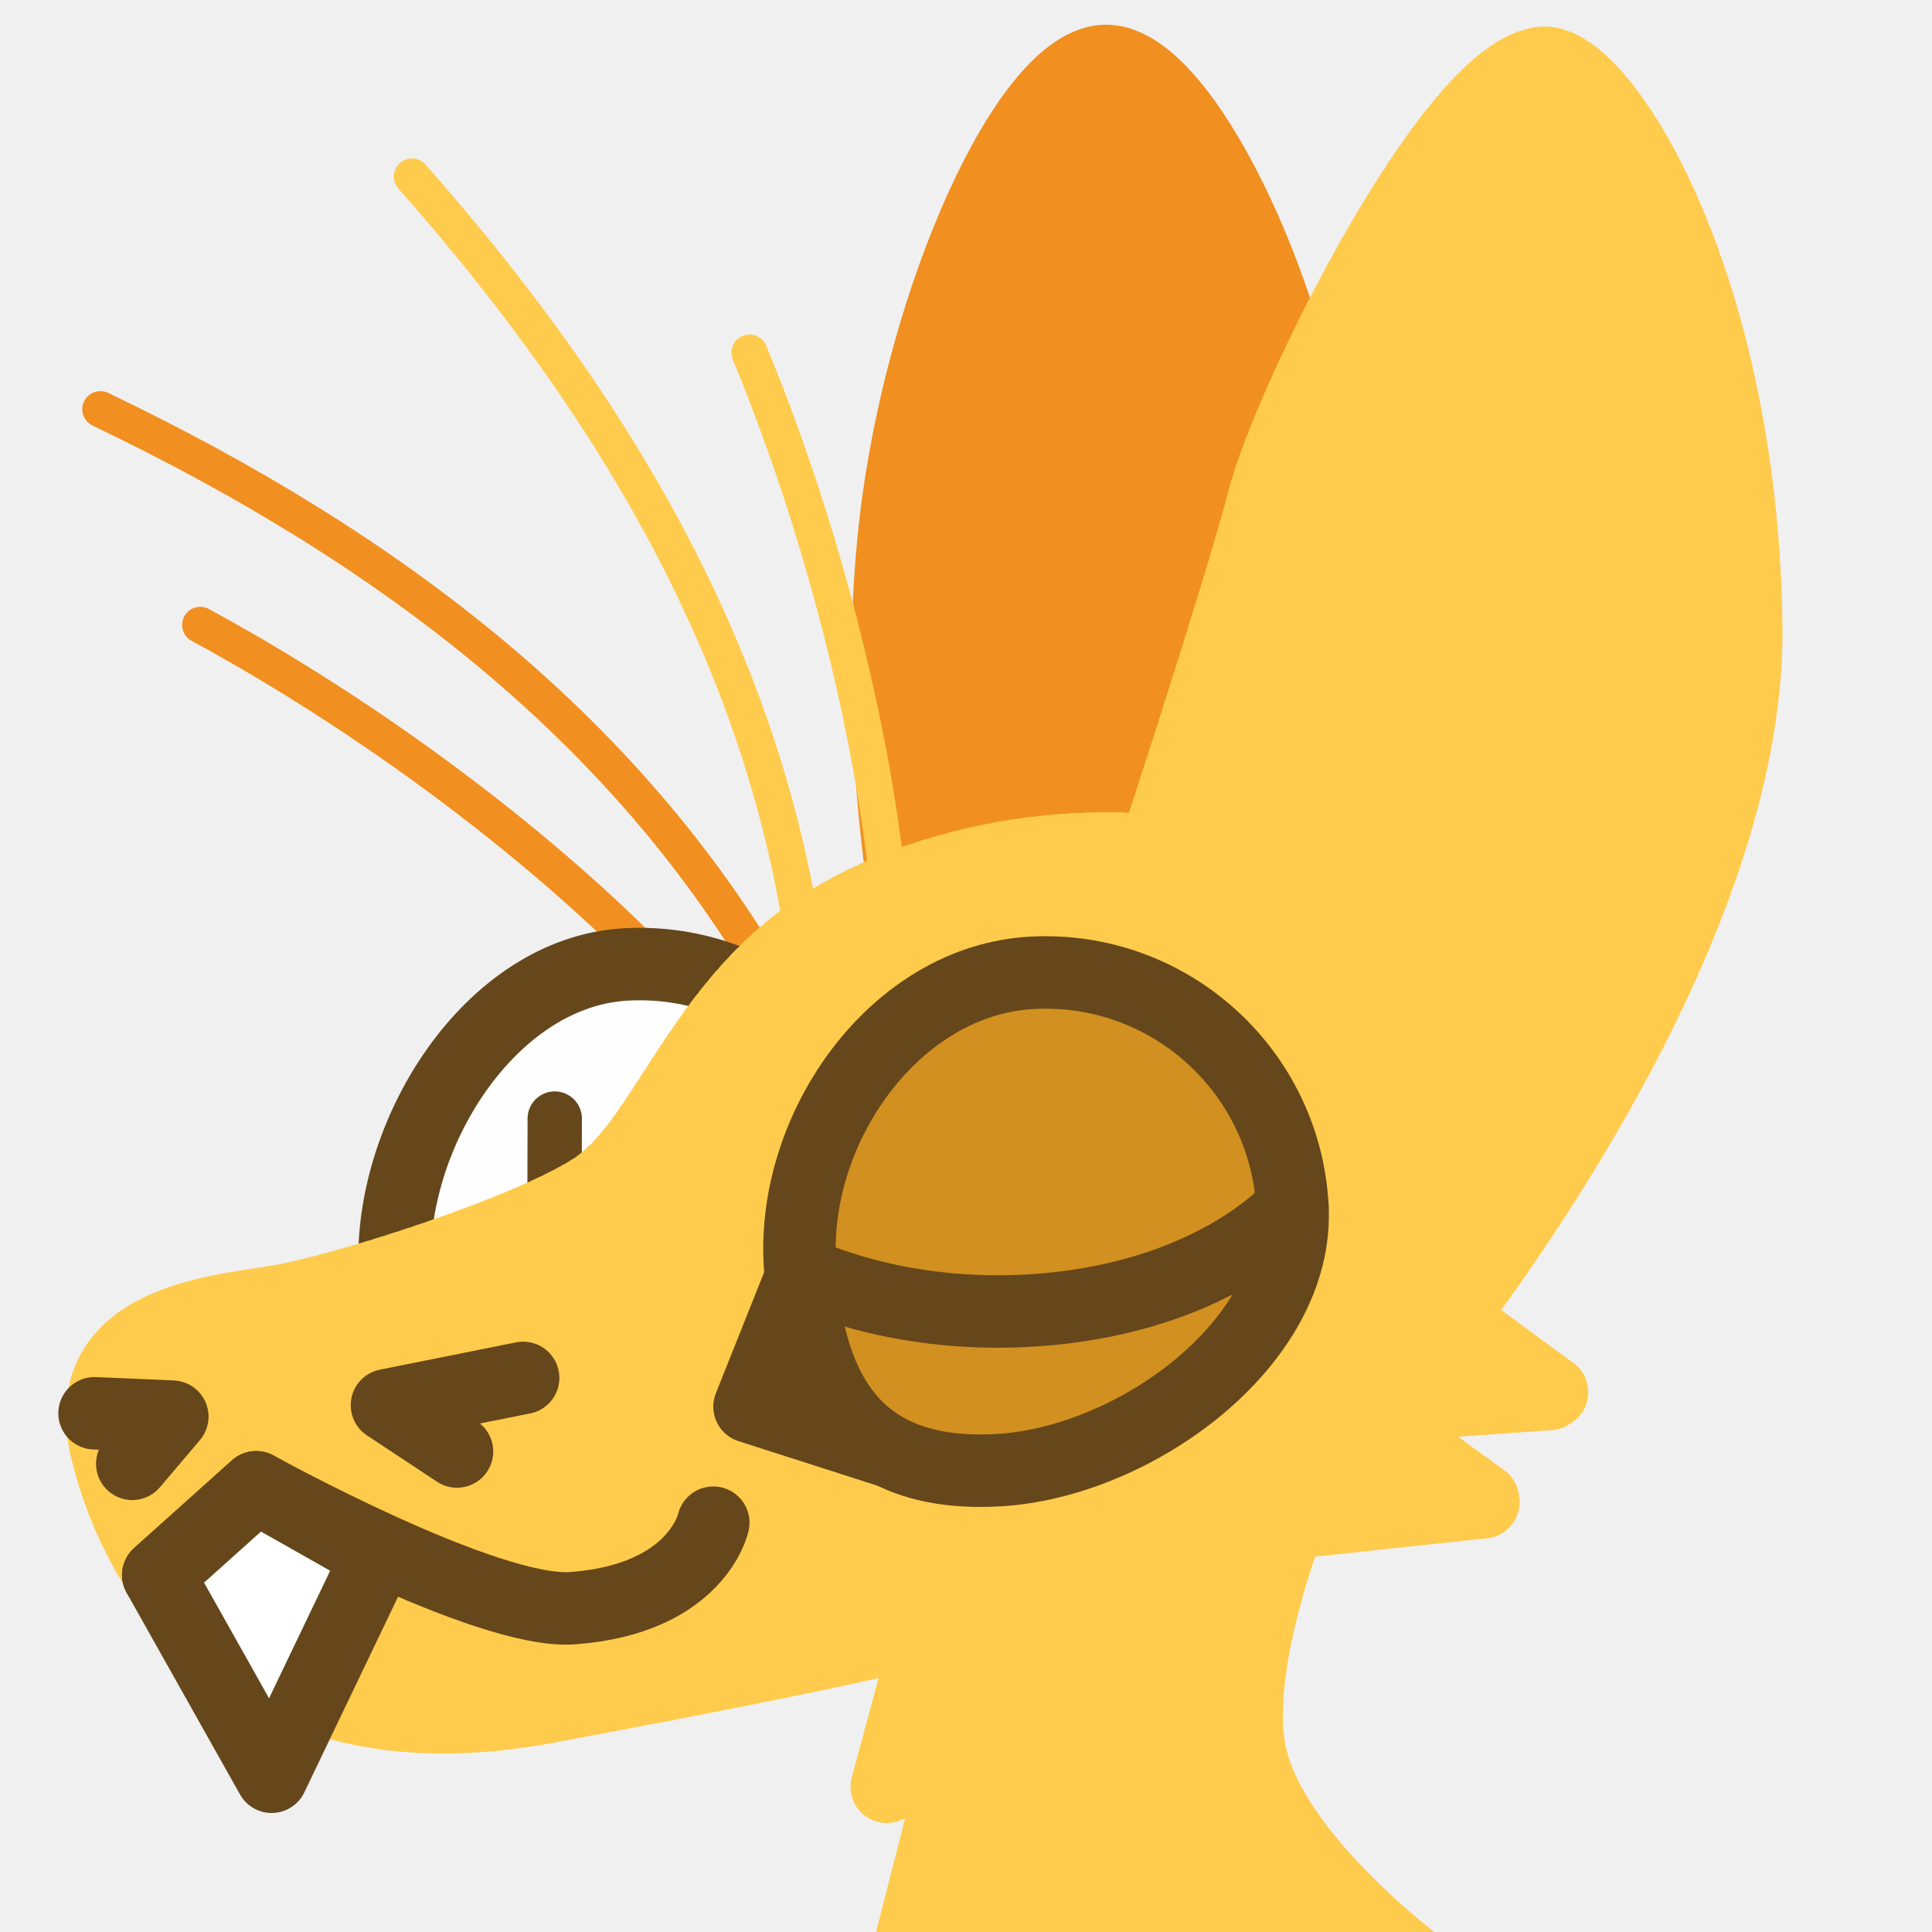
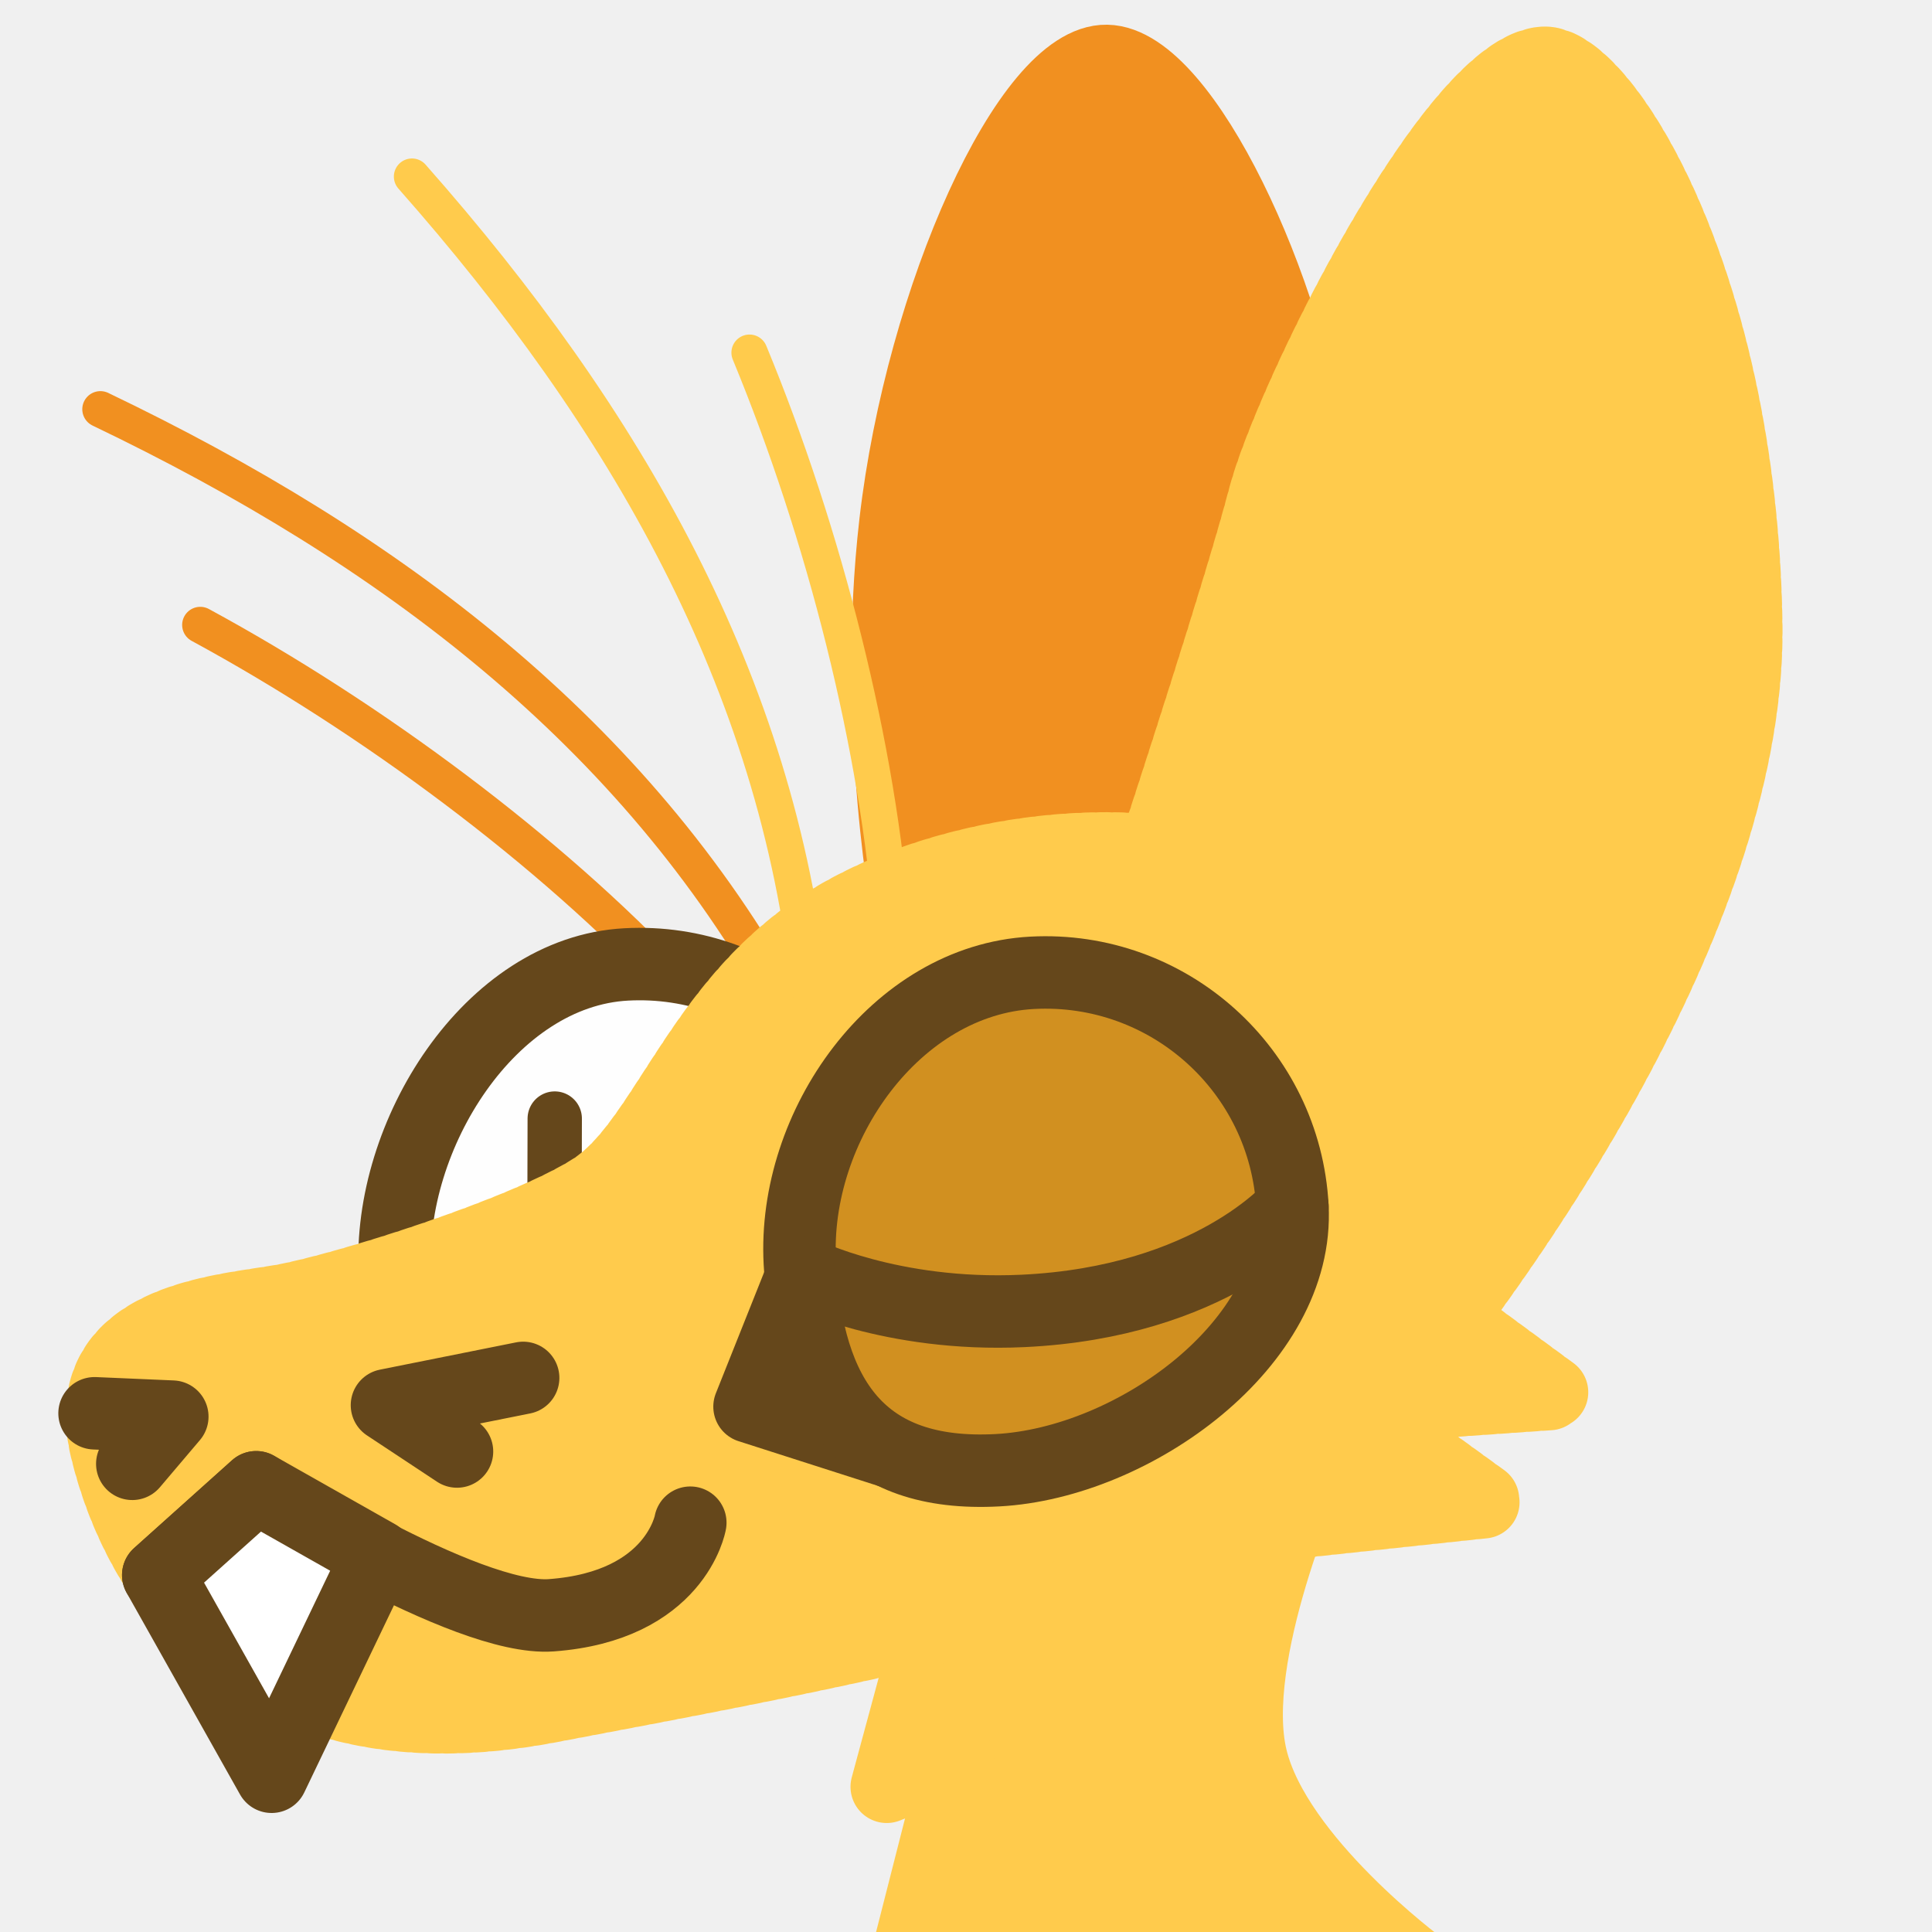
<svg xmlns="http://www.w3.org/2000/svg" version="1.1" id="svg824" width="1706.667" height="1706.667" viewBox="0 0 1706.667 1706.667">
  <defs id="defs828" />
  <g id="layer1" style="display:inline">
    <path style="display:none;fill:#123456;stroke:#123456;stroke-width:64;stroke-linecap:round;stroke-linejoin:round;-inkscape-stroke:none;paint-order:fill markers stroke;stop-color:#000000" d="m 1298.031,865.098 c 70.798,131.454 185.382,239.025 198.706,401.828 -29.438,-19.135 -55.932,-14.719 -79.483,13.247 91.022,54.7 58.514,175.917 81.69,267.15 l -99.353,6.624 c 66.759,58.919 81.773,128.186 90.522,198.706 l -494.507,2.208 c -24.38,-41.481 23.115,-208.563 66.236,-227.044 0,0 3.379,-20.015 -75.353,-9.455 C 1015.23,1271.09 1172.184,1096.186 1298.031,865.098 Z" id="path3091" />
    <path style="opacity:1;fill:#ffcb4c;fill-opacity:1;stroke:#ffcb4c;stroke-width:64;stroke-linecap:round;stroke-linejoin:round;stroke-miterlimit:4;stroke-dasharray:none;stroke-dashoffset:0;stroke-opacity:1;paint-order:fill markers stroke;stop-color:#000000" d="m 848.093,1338.888 -64.785,239.508 62.822,-25.521 -51.043,200.244 459.384,-15.705 c 0,0 -127.607,-94.233 -149.202,-184.539 -21.595,-90.306 51.043,-253.25 51.043,-253.25 z" id="path3340" />
    <g id="g12988" transform="rotate(-3.053539,972.4039,1231.906)">
      <path style="display:inline;fill:none;fill-opacity:1;stroke:#f19020;stroke-width:32;stroke-linecap:round;stroke-linejoin:round;stroke-miterlimit:4;stroke-dasharray:none;stroke-dashoffset:0;stroke-opacity:1;paint-order:fill markers stroke;stop-color:#000000" d="m 214.247,510.634 c 146.957,90.167 298.173,215.743 401.657,338.766" id="path6280-0-6" />
      <path style="display:inline;fill:none;fill-opacity:1;stroke:#f19020;stroke-width:32;stroke-linecap:round;stroke-linejoin:round;stroke-miterlimit:4;stroke-dasharray:none;stroke-dashoffset:0;stroke-opacity:1;paint-order:fill markers stroke;stop-color:#000000" d="M 136.307,315.67 C 386.364,452.289 592.003,626.13 711.506,872.152" id="path6280-3" />
      <g id="g12997">
        <path id="path1915-9" style="display:inline;fill:#fefefe;stroke:#65471b;stroke-width:64;stroke-linecap:round;stroke-linejoin:round;paint-order:fill markers stroke;stop-color:#000000" d="m 792.618,1048.728 c 10e-6,120.717 -155.86,218.577 -276.577,218.577 -120.717,0 -160.577,-55.86 -160.577,-176.577 0,-120.717 97.86,-260.577 218.577,-260.577 120.717,0 218.577,97.86 218.577,218.577 z" />
        <path style="opacity:1;fill:#ffffff;fill-opacity:1;stroke:#65471b;stroke-width:48;stroke-linecap:round;stroke-linejoin:round;stroke-miterlimit:4;stroke-dasharray:none;stroke-dashoffset:0;stroke-opacity:1;paint-order:fill markers stroke;stop-color:#000000" d="m 503.709,962.754 -9.47,169.74" id="path2372" />
      </g>
      <path style="opacity:1;fill:#f19020;fill-opacity:1;stroke:#f19020;stroke-width:64;stroke-linecap:round;stroke-miterlimit:4;stroke-dasharray:none;stroke-dashoffset:0;stroke-opacity:1;paint-order:fill markers stroke;stop-color:#000000" d="m 826.019,808.626 c 0,0 -24.407,-175.55 6.307,-355.682 C 866.114,254.781 971.996,50.879 1040.406,55.779 c 68.41,4.9 151.157,214.545 160.746,356.246 9.589,141.701 -64.81,441.273 -64.81,441.273 z" id="path1640" />
      <path id="path1148" style="display:inline;opacity:1;fill:#ffcb4c;stroke:#ffcb4c;stroke-width:64;stroke-linecap:round;stroke-linejoin:round;stroke-miterlimit:4;stroke-dasharray:6.4, 6.4;stroke-dashoffset:0;stroke-opacity:1;paint-order:fill markers stroke;stop-color:#000000" d="m 1299.055,1153.559 c 0,0 -0.108,-10.821 -0.951,-28.418 -0.422,-8.799 -1.026,-19.291 -1.895,-30.973 -0.869,-11.681 -2,-24.552 -3.473,-38.105 -1.473,-13.553 -3.289,-27.788 -5.523,-42.201 -2.235,-14.413 -4.889,-29.005 -8.043,-43.268 -1.577,-7.131 -3.279,-14.182 -5.115,-21.086 -1.836,-6.904 -3.807,-13.662 -5.922,-20.213 -2.115,-6.551 -4.373,-12.892 -6.787,-18.963 -2.414,-6.071 -4.983,-11.87 -7.715,-17.334 -2.732,-5.464 -5.935,-10.786 -9.539,-15.961 -3.604,-5.175 -7.611,-10.205 -11.949,-15.084 -4.338,-4.879 -9.007,-9.609 -13.94,-14.186 -4.932,-4.576 -10.126,-8.999 -15.514,-13.266 -5.387,-4.266 -10.967,-8.375 -16.67,-12.324 -5.703,-3.949 -11.53,-7.738 -17.41,-11.363 -11.761,-7.251 -23.737,-13.847 -35.371,-19.76 -11.634,-5.913 -22.926,-11.142 -33.32,-15.66 -10.395,-4.519 -19.891,-8.326 -27.934,-11.395 -16.085,-6.137 -26.354,-9.318 -26.354,-9.318 -106.831,-15.988 -232.175,6.969 -312.625,60.014 -101.267,66.77 -136.887,176.629 -198.707,211.955 -61.82,35.325 -225.2,77.273 -280.396,83.897 -55.196,6.623 -183.25,6.625 -161.172,123.641 22.078,117.016 112.599,282.605 377.541,247.279 264.942,-35.326 313.515,-44.157 536.508,-88.314 22.897,-4.534 53.848,-18.32 86.828,-36.947 l 213.871,-11.428 -92.926,-75.256 c 5.358,-4.84 10.6,-9.718 15.633,-14.637 l 142.076,-2.375 -84.881,-69.668 c 3.481,-6.554 6.481,-13.021 8.627,-19.307 1.052,-3.082 2.033,-6.627 3.047,-9.977 z" />
      <path style="display:none;fill:#123456;stroke:#123456;stroke-width:64;stroke-linecap:round;stroke-linejoin:round;-inkscape-stroke:none;paint-order:fill markers stroke;stop-color:#000000" d="M 880.931,744.045 C 763.916,771.643 622.613,916.257 622.613,916.257 620.953,833.211 611.28,749.437 735.213,677.809 c -124.695,-7.457 -249.288,-15.117 -408.452,46.365 0,0 303.226,-263.622 490.142,-280.397 172.212,-15.455 264.942,37.533 264.942,37.533 -0.192,-45.683 -31.458,-88.259 -90.522,-128.055 0,0 295.852,97.145 333.385,194.291 37.533,97.145 28.702,167.796 28.702,167.796 l -243.752,34.923 c 0,0 -111.711,-33.819 -228.727,-6.221 z" id="path1637" />
      <path id="path13483" style="display:inline;opacity:1;fill:#ffcb4c;stroke:#ffcb4c;stroke-width:64;stroke-linecap:round;stroke-linejoin:round;stroke-miterlimit:4;stroke-dasharray:6.4, 6.4;stroke-dashoffset:0;stroke-opacity:1;paint-order:fill markers stroke;stop-color:#000000" d="m 1425.661,77.986 c -79.483,-1e-6 -239.79,284.87 -267.15,370.92 -24.36,76.614 -98.927,269.491 -120.113,324.15 0,0 -71.238,145.719 41.809,310.69 59.279,86.506 211.615,88.187 211.615,88.187 96.862,-117.533 277.31,-365.004 286.18,-588.35 C 1590.144,277.797 1477.203,77.986 1425.661,77.986 Z" />
      <g id="g13003">
        <path style="opacity:1;fill:none;fill-opacity:1;stroke:#65471b;stroke-width:64;stroke-linecap:round;stroke-linejoin:round;stroke-miterlimit:4;stroke-dasharray:none;stroke-dashoffset:0;stroke-opacity:1;paint-order:fill markers stroke;stop-color:#000000" d="m 83.898,1201.07 68.443,6.623 -37.533,39.741" id="path2163" />
        <path style="opacity:1;fill:none;fill-opacity:1;stroke:#65471b;stroke-width:64;stroke-linecap:round;stroke-linejoin:round;stroke-miterlimit:4;stroke-dasharray:none;stroke-dashoffset:0;stroke-opacity:1;paint-order:fill markers stroke;stop-color:#000000" d="m 401.828,1251.85 -59.612,-44.157 121.432,-17.663" id="path2198" />
-         <path style="opacity:1;fill:none;fill-opacity:1;stroke:#65471b;stroke-width:64;stroke-linecap:round;stroke-linejoin:round;stroke-miterlimit:4;stroke-dasharray:none;stroke-dashoffset:0;stroke-opacity:1;paint-order:fill markers stroke;stop-color:#000000" d="m 132.471,1346.787 90.522,-72.859 c 0,0 197.138,123.1 273.35,121.576 110.392,-2.208 128.208,-68.809 128.208,-68.809" id="path2200" />
+         <path style="opacity:1;fill:none;fill-opacity:1;stroke:#65471b;stroke-width:64;stroke-linecap:round;stroke-linejoin:round;stroke-miterlimit:4;stroke-dasharray:none;stroke-dashoffset:0;stroke-opacity:1;paint-order:fill markers stroke;stop-color:#000000" d="m 132.471,1346.787 90.522,-72.859 c 0,0 178.098,128.338 254.31,126.814 110.392,-2.208 126.982,-75.128 126.982,-75.128" id="path2200" />
        <path style="opacity:1;fill:#ffffff;fill-opacity:1;stroke:#65471b;stroke-width:64;stroke-linecap:round;stroke-linejoin:round;stroke-miterlimit:4;stroke-dasharray:none;stroke-dashoffset:0;stroke-opacity:1;paint-order:fill markers stroke;stop-color:#000000" d="m 222.993,1530.039 -90.522,-183.251 90.522,-72.859 103.769,66.235 z" id="path2202" />
      </g>
      <g id="g12993-2" style="display:inline">
        <path style="opacity:1;fill:#65471b;fill-opacity:1;stroke:#65471b;stroke-width:64;stroke-linecap:round;stroke-linejoin:round;stroke-miterlimit:4;stroke-dasharray:none;stroke-dashoffset:0;stroke-opacity:1;paint-order:fill markers stroke;stop-color:#000000" d="m 661.976,1226.049 53.367,-115.501 86.531,168.711 z" id="path7852-4" />
        <path id="path1915-7" style="opacity:1;fill:#d19020;fill-opacity:1;stroke:#65471b;stroke-width:64;stroke-linecap:round;stroke-linejoin:round;paint-order:fill markers stroke;stop-color:#000000" d="m 1150.289,1075.222 c 0,120.717 -151.86,218.577 -272.577,218.577 -120.717,0 -164.577,-71.86 -164.577,-192.577 -2e-5,-120.717 97.86,-244.577 218.577,-244.577 120.717,-2e-5 218.577,97.86 218.577,218.577 z" />
      </g>
      <path style="opacity:1;fill:none;fill-opacity:1;stroke:#ffcb4c;stroke-width:32;stroke-linecap:round;stroke-linejoin:round;stroke-miterlimit:4;stroke-dasharray:none;stroke-dashoffset:0;stroke-opacity:1;paint-order:fill markers stroke;stop-color:#000000" d="M 422.098,125.101 C 599.1,348.402 720.689,588.661 734.815,861.807" id="path6280" />
      <path style="display:inline;fill:none;fill-opacity:1;stroke:#ffcb4c;stroke-width:32;stroke-linecap:round;stroke-linejoin:round;stroke-miterlimit:4;stroke-dasharray:none;stroke-dashoffset:0;stroke-opacity:1;paint-order:fill markers stroke;stop-color:#000000" d="m 711.568,296.293 c 57.336,162.601 95.675,355.385 98.55,516.119" id="path6280-0" />
      <path style="display:inline;fill:none;fill-opacity:1;stroke:#65471b;stroke-width:64;stroke-linecap:round;stroke-linejoin:round;stroke-opacity:1;paint-order:fill markers stroke;stop-color:#000000" d="m 715.343,1110.548 c 0,0 75.662,43.102 192.016,43.917 167.096,1.17 242.93,-79.242 242.93,-79.242" id="path3985" />
    </g>
  </g>
</svg>
